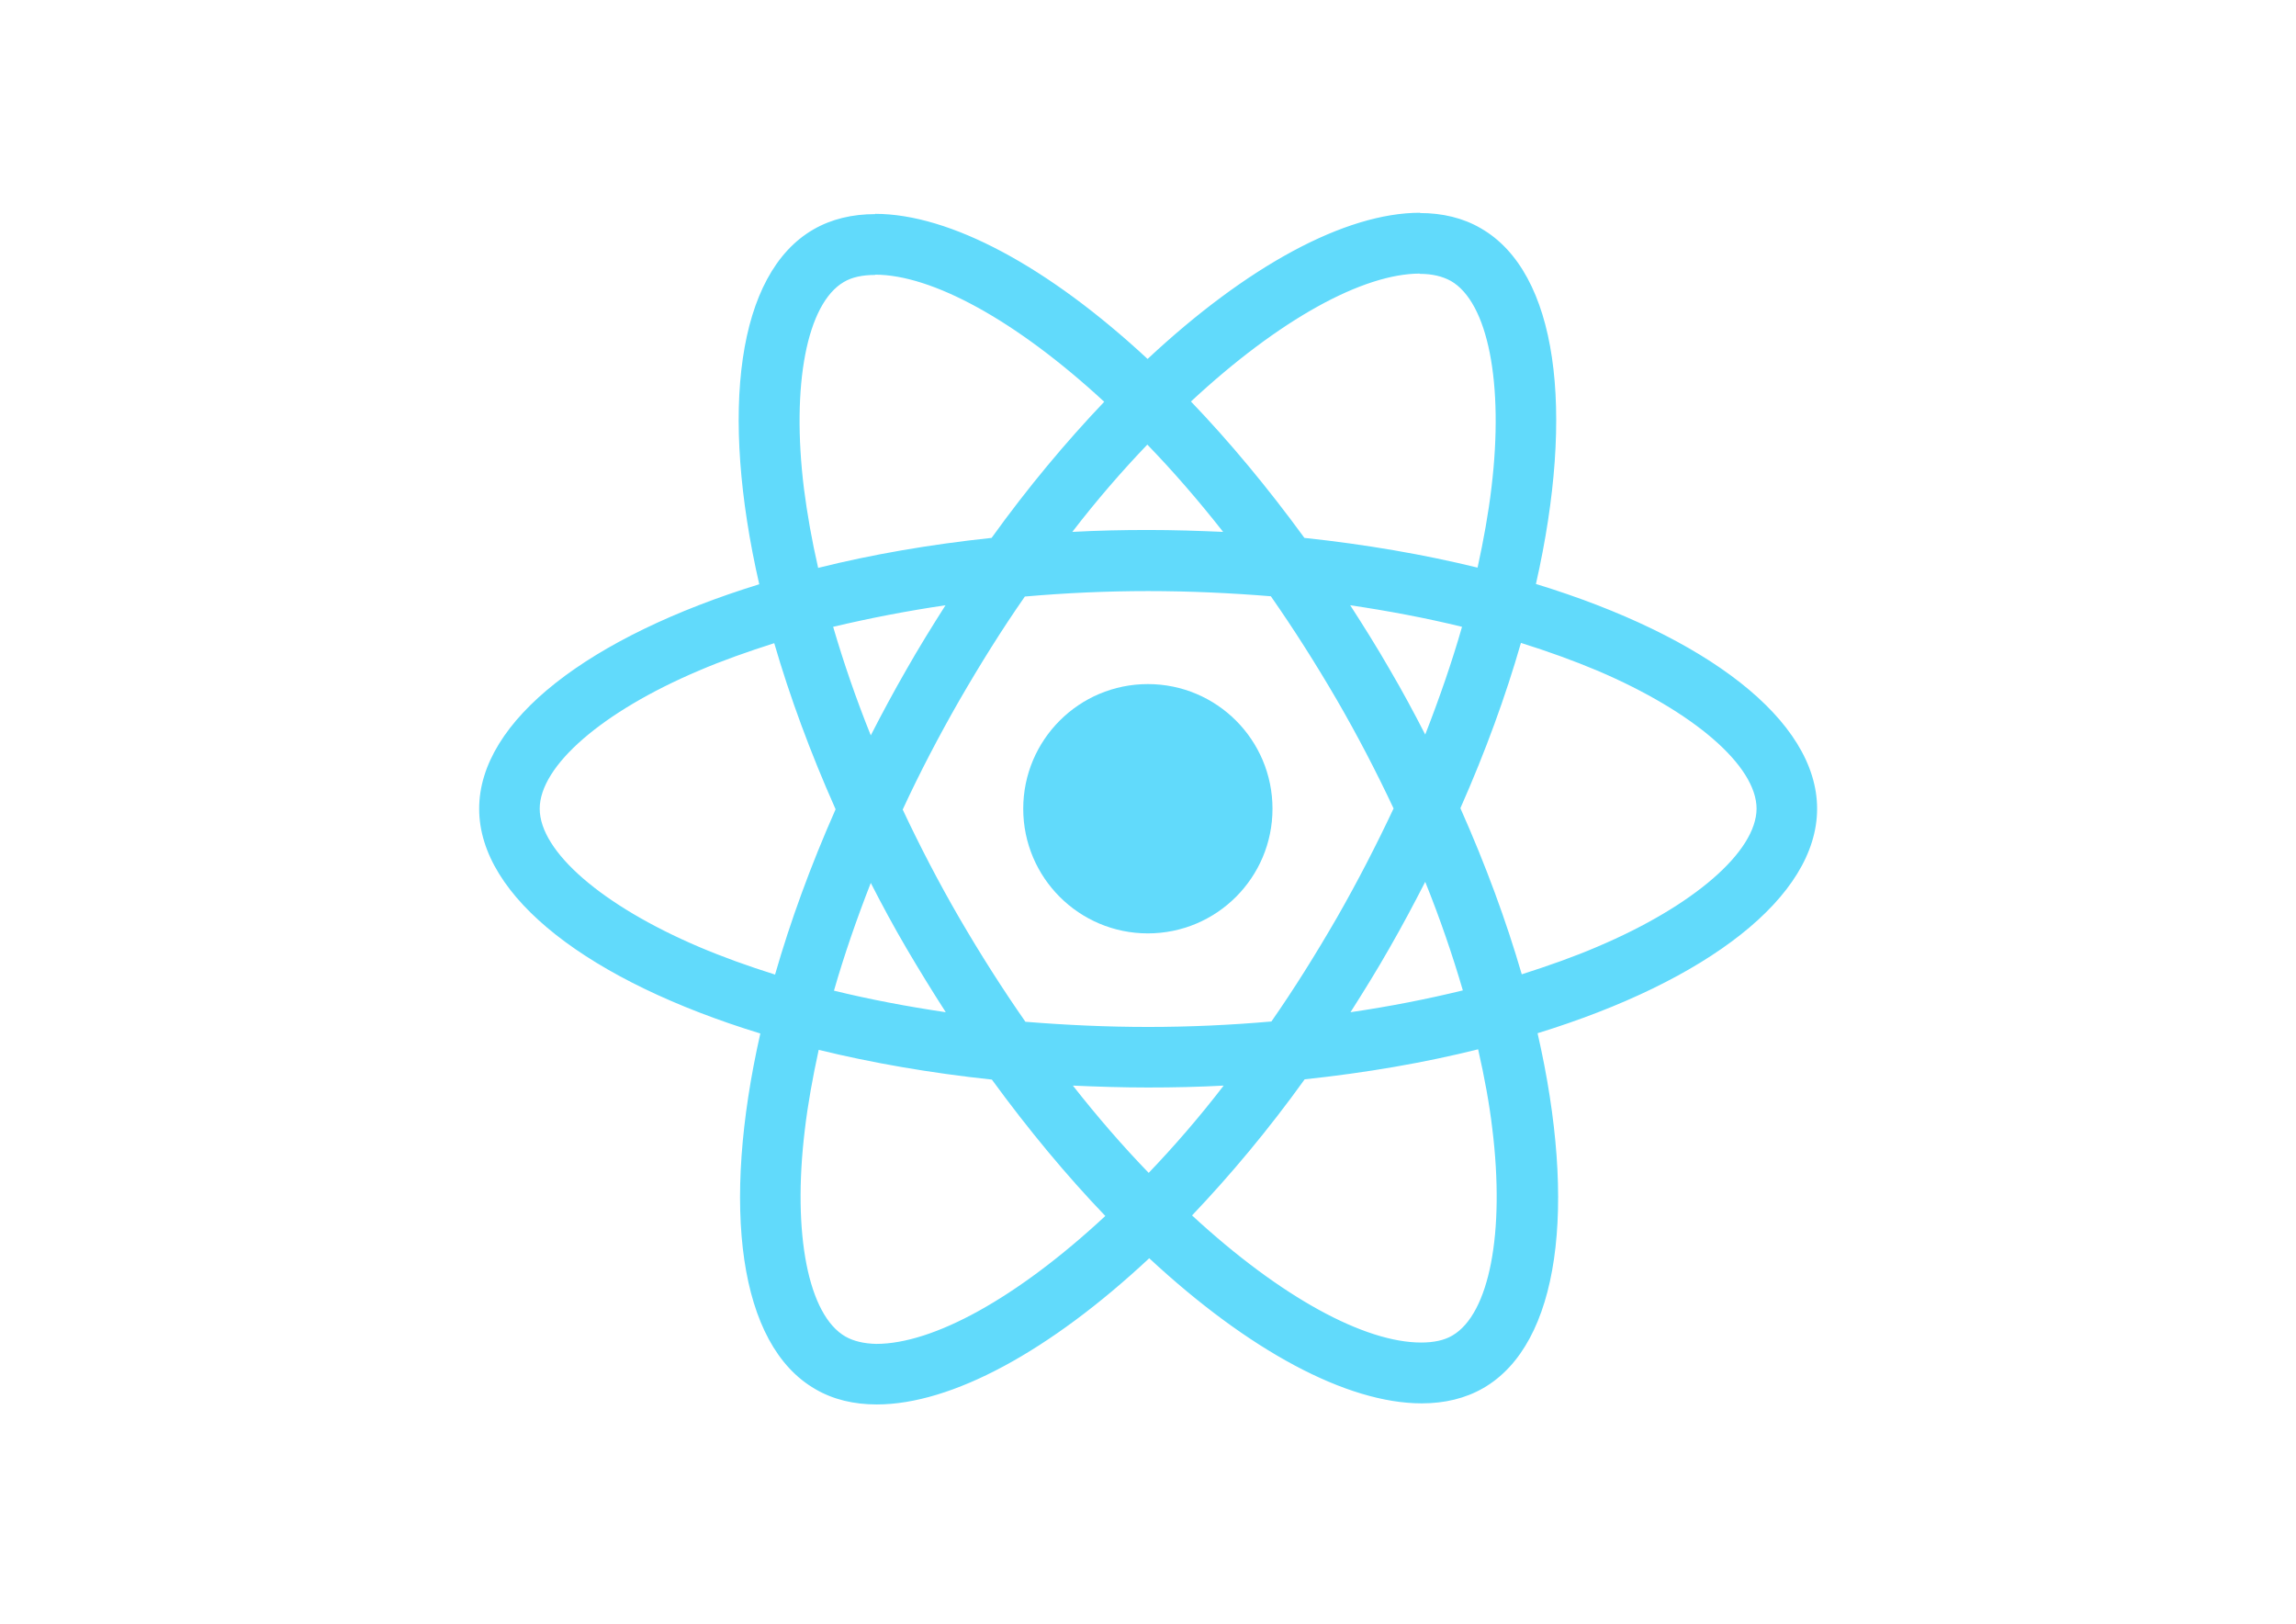
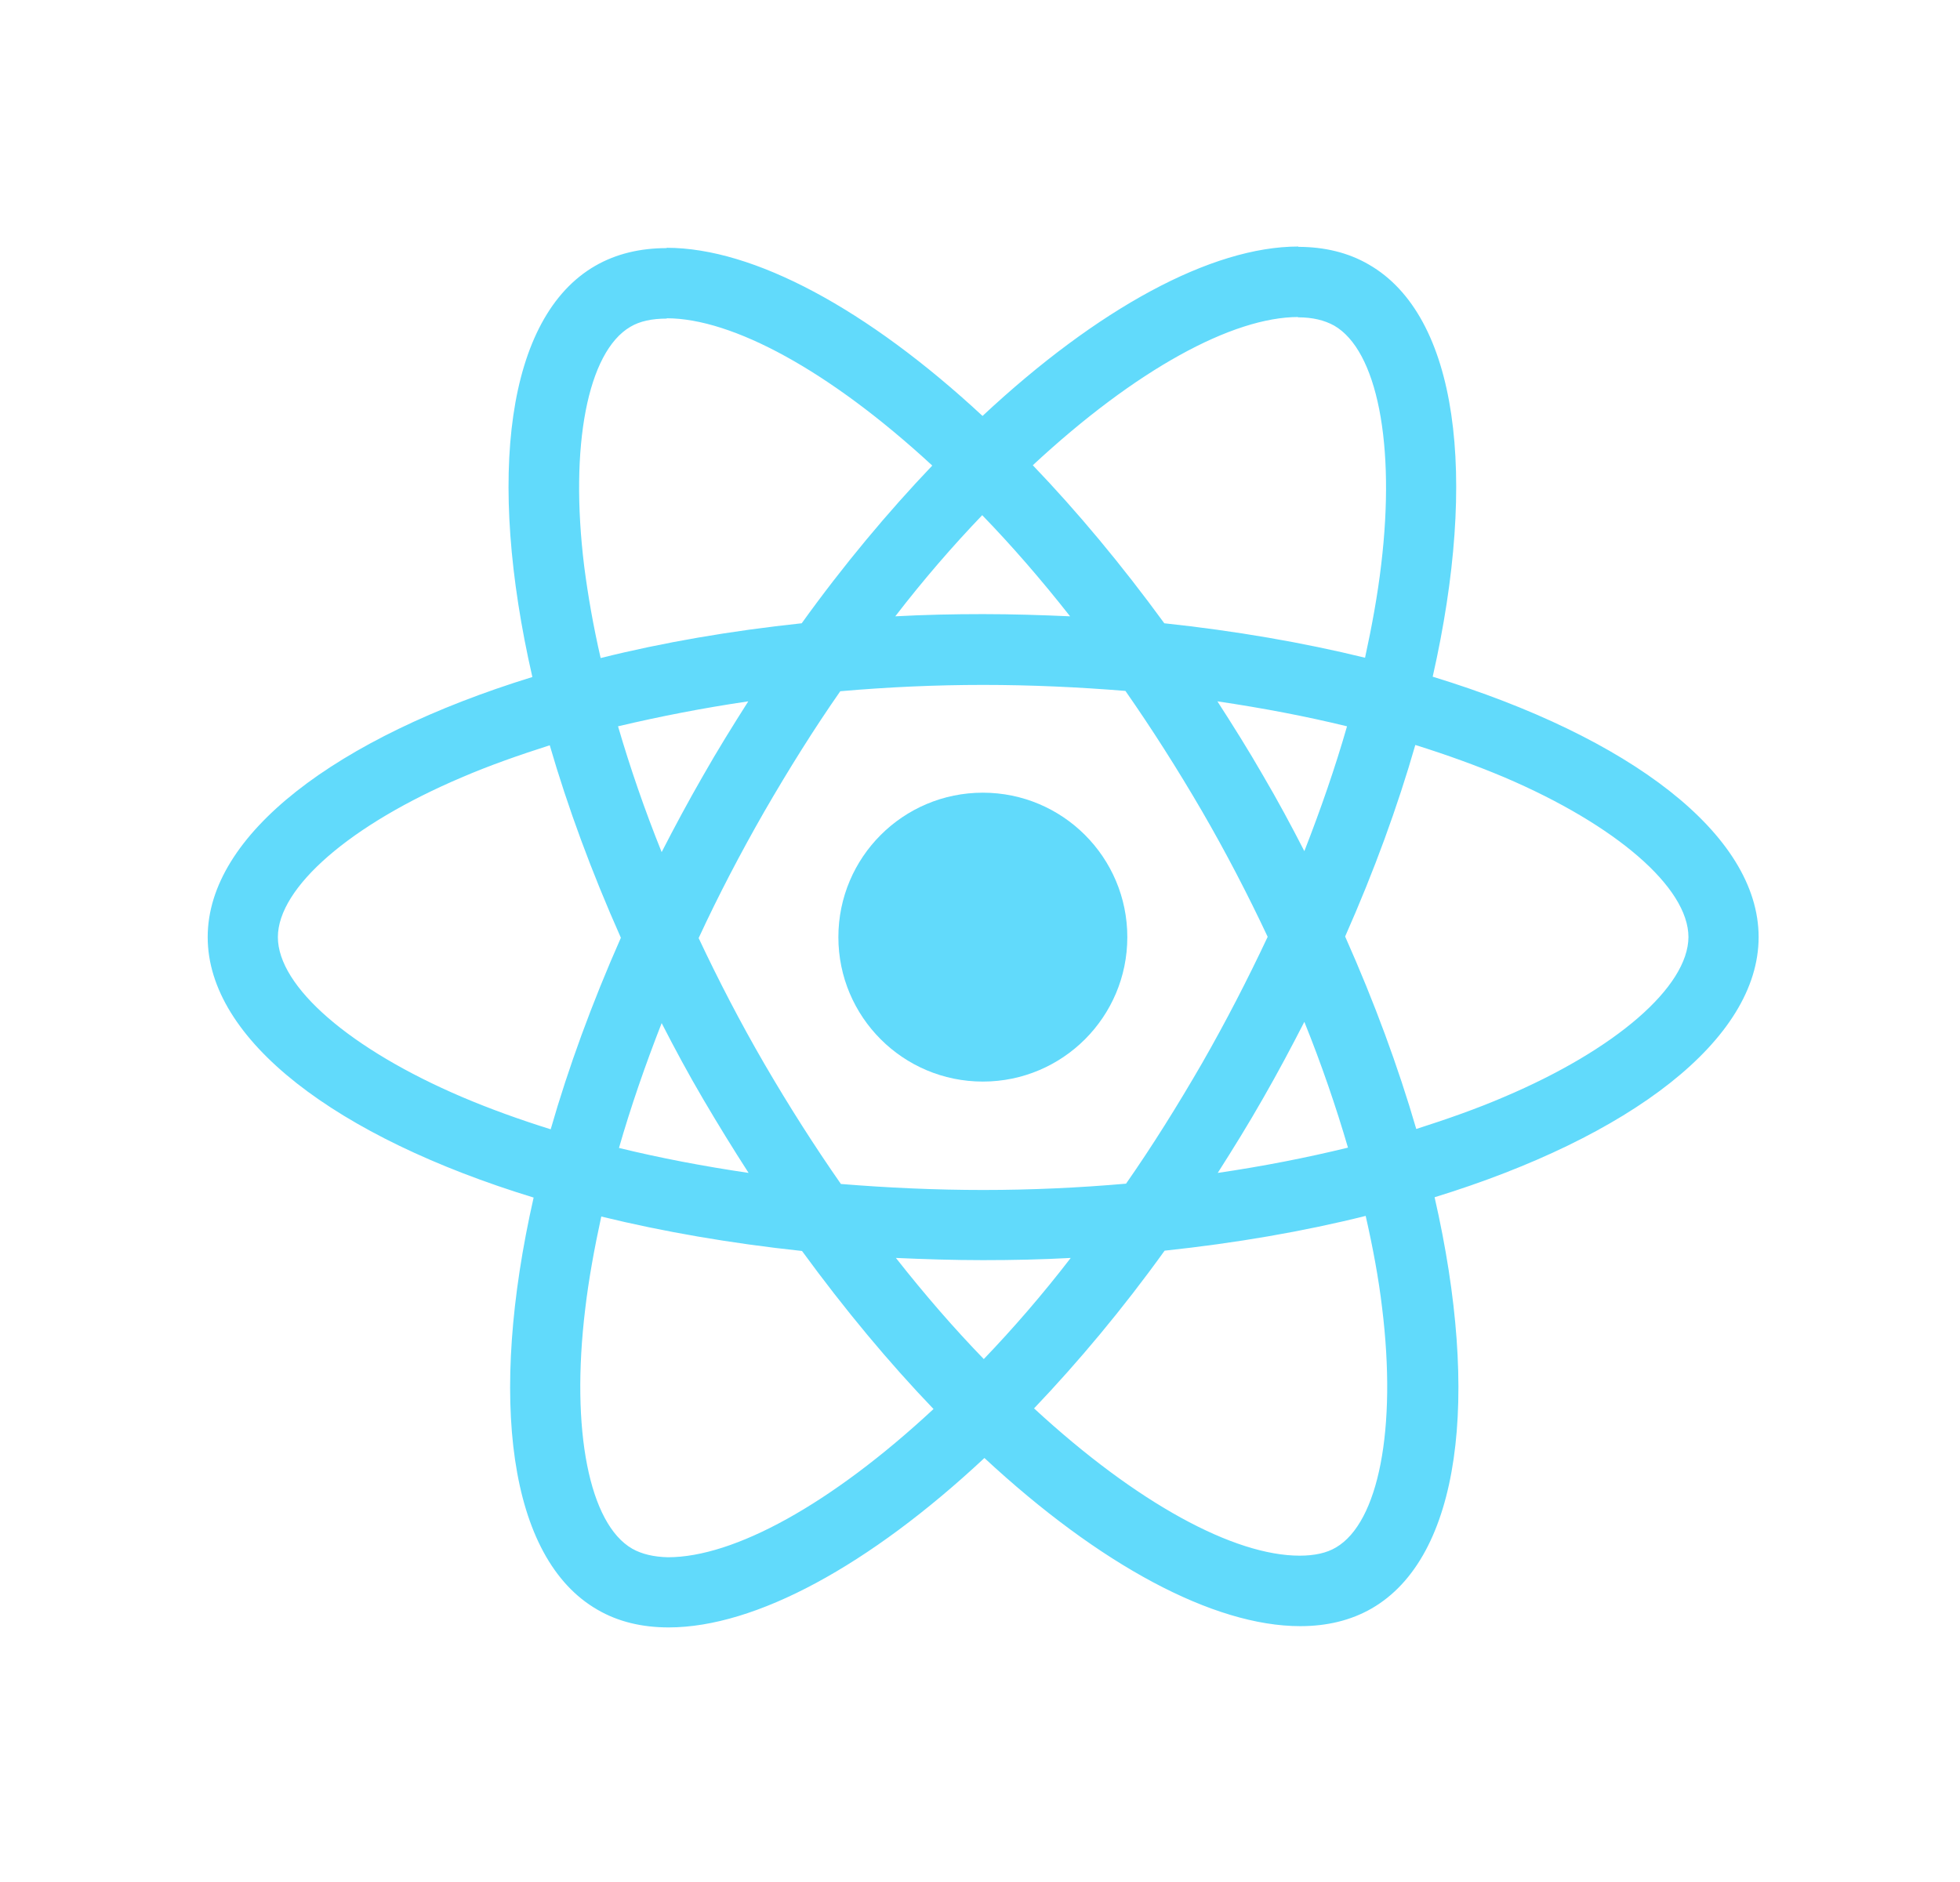
- <svg xmlns="http://www.w3.org/2000/svg" viewBox="0 0 841.9 595.3">
+ <svg xmlns="http://www.w3.org/2000/svg" viewBox="110 0 620 595.3">
  <g fill="#61DAFB">
    <path d="M666.3 296.5c0-32.5-40.7-63.3-103.1-82.4 14.4-63.6 8-114.2-20.2-130.4-6.5-3.8-14.1-5.6-22.4-5.6v22.3c4.6 0 8.3.9 11.4 2.6 13.6 7.8 19.5 37.5 14.9 75.7-1.1 9.4-2.9 19.3-5.1 29.4-19.6-4.8-41-8.5-63.5-10.9-13.5-18.5-27.5-35.3-41.6-50 32.6-30.3 63.2-46.9 84-46.9V78c-27.5 0-63.5 19.6-99.9 53.6-36.4-33.8-72.4-53.2-99.9-53.2v22.3c20.7 0 51.4 16.5 84 46.6-14 14.7-28 31.4-41.3 49.9-22.6 2.4-44 6.1-63.6 11-2.3-10-4-19.7-5.2-29-4.7-38.2 1.1-67.9 14.6-75.8 3-1.8 6.9-2.6 11.5-2.6V78.5c-8.4 0-16 1.8-22.6 5.6-28.1 16.2-34.4 66.7-19.9 130.1-62.2 19.2-102.7 49.9-102.7 82.3 0 32.5 40.7 63.3 103.1 82.4-14.4 63.6-8 114.2 20.2 130.4 6.5 3.8 14.1 5.6 22.5 5.6 27.5 0 63.5-19.6 99.9-53.6 36.4 33.8 72.4 53.2 99.9 53.2 8.4 0 16-1.8 22.6-5.6 28.1-16.2 34.4-66.7 19.9-130.1 62-19.1 102.5-49.9 102.5-82.3zm-130.2-66.7c-3.7 12.9-8.3 26.2-13.5 39.5-4.1-8-8.4-16-13.1-24-4.6-8-9.5-15.8-14.4-23.4 14.2 2.1 27.9 4.7 41 7.9zm-45.8 106.5c-7.8 13.5-15.8 26.3-24.1 38.2-14.9 1.3-30 2-45.2 2-15.1 0-30.2-.7-45-1.9-8.3-11.9-16.4-24.6-24.2-38-7.6-13.1-14.5-26.4-20.8-39.8 6.2-13.4 13.2-26.8 20.7-39.9 7.8-13.5 15.8-26.3 24.1-38.2 14.9-1.3 30-2 45.2-2 15.1 0 30.2.7 45 1.9 8.3 11.9 16.4 24.6 24.2 38 7.6 13.1 14.5 26.4 20.8 39.8-6.3 13.4-13.2 26.8-20.7 39.9zm32.3-13c5.4 13.4 10 26.8 13.8 39.8-13.1 3.2-26.9 5.9-41.2 8 4.9-7.7 9.8-15.6 14.4-23.7 4.6-8 8.9-16.1 13-24.1zM421.2 430c-9.3-9.6-18.6-20.3-27.8-32 9 .4 18.2.7 27.5.7 9.4 0 18.7-.2 27.8-.7-9 11.7-18.3 22.4-27.5 32zm-74.4-58.9c-14.2-2.1-27.9-4.7-41-7.9 3.7-12.9 8.3-26.2 13.5-39.5 4.1 8 8.4 16 13.1 24 4.7 8 9.5 15.8 14.4 23.4zM420.7 163c9.3 9.6 18.6 20.3 27.8 32-9-.4-18.2-.7-27.5-.7-9.4 0-18.7.2-27.8.7 9-11.7 18.3-22.4 27.5-32zm-74 58.9c-4.9 7.7-9.8 15.6-14.4 23.7-4.6 8-8.9 16-13 24-5.4-13.4-10-26.8-13.8-39.8 13.1-3.1 26.9-5.8 41.2-7.9zm-90.5 125.2c-35.4-15.1-58.3-34.9-58.3-50.6 0-15.7 22.9-35.6 58.3-50.6 8.6-3.7 18-7 27.7-10.1 5.7 19.6 13.2 40 22.5 60.9-9.2 20.8-16.6 41.1-22.2 60.6-9.9-3.1-19.3-6.5-28-10.2zM310 490c-13.6-7.8-19.5-37.5-14.9-75.7 1.1-9.4 2.9-19.3 5.1-29.4 19.6 4.8 41 8.5 63.5 10.9 13.5 18.5 27.5 35.3 41.6 50-32.6 30.3-63.2 46.9-84 46.9-4.5-.1-8.3-1-11.3-2.7zm237.2-76.2c4.7 38.2-1.1 67.9-14.6 75.8-3 1.8-6.9 2.6-11.5 2.6-20.7 0-51.4-16.5-84-46.6 14-14.7 28-31.4 41.3-49.9 22.6-2.4 44-6.1 63.6-11 2.3 10.1 4.1 19.8 5.2 29.1zm38.5-66.7c-8.6 3.7-18 7-27.7 10.1-5.7-19.6-13.2-40-22.5-60.9 9.2-20.8 16.6-41.1 22.2-60.6 9.9 3.1 19.3 6.5 28.1 10.2 35.4 15.1 58.3 34.9 58.3 50.6-.1 15.7-23 35.6-58.4 50.6zM320.8 78.4z" />
    <circle cx="420.9" cy="296.5" r="45.7" />
    <path d="M520.5 78.1z" />
  </g>
</svg>
